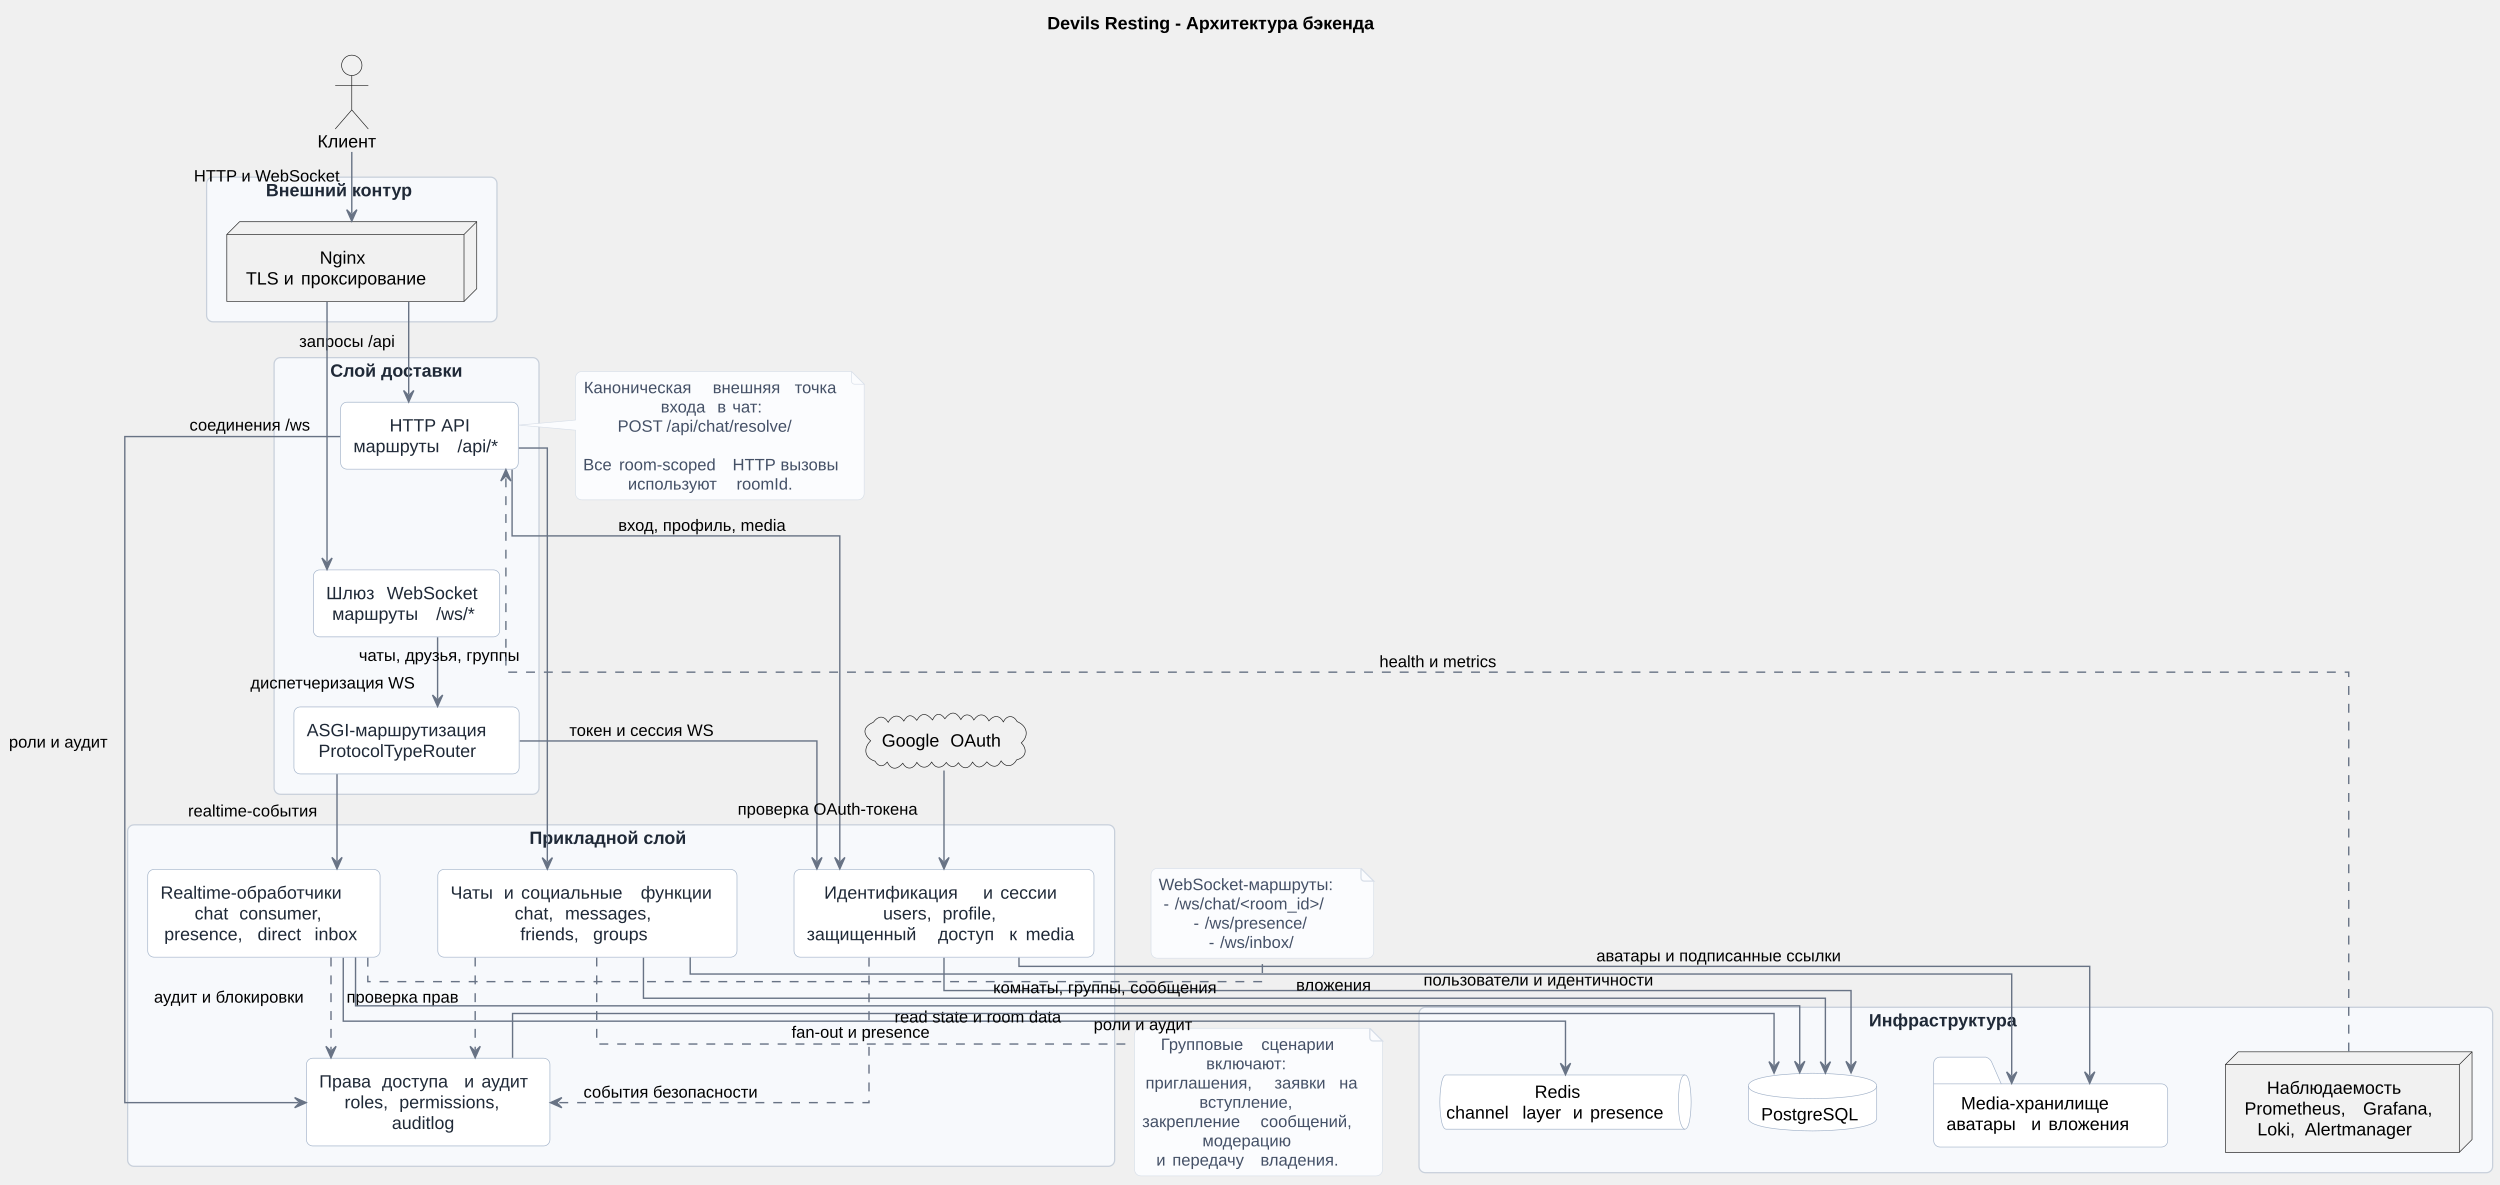
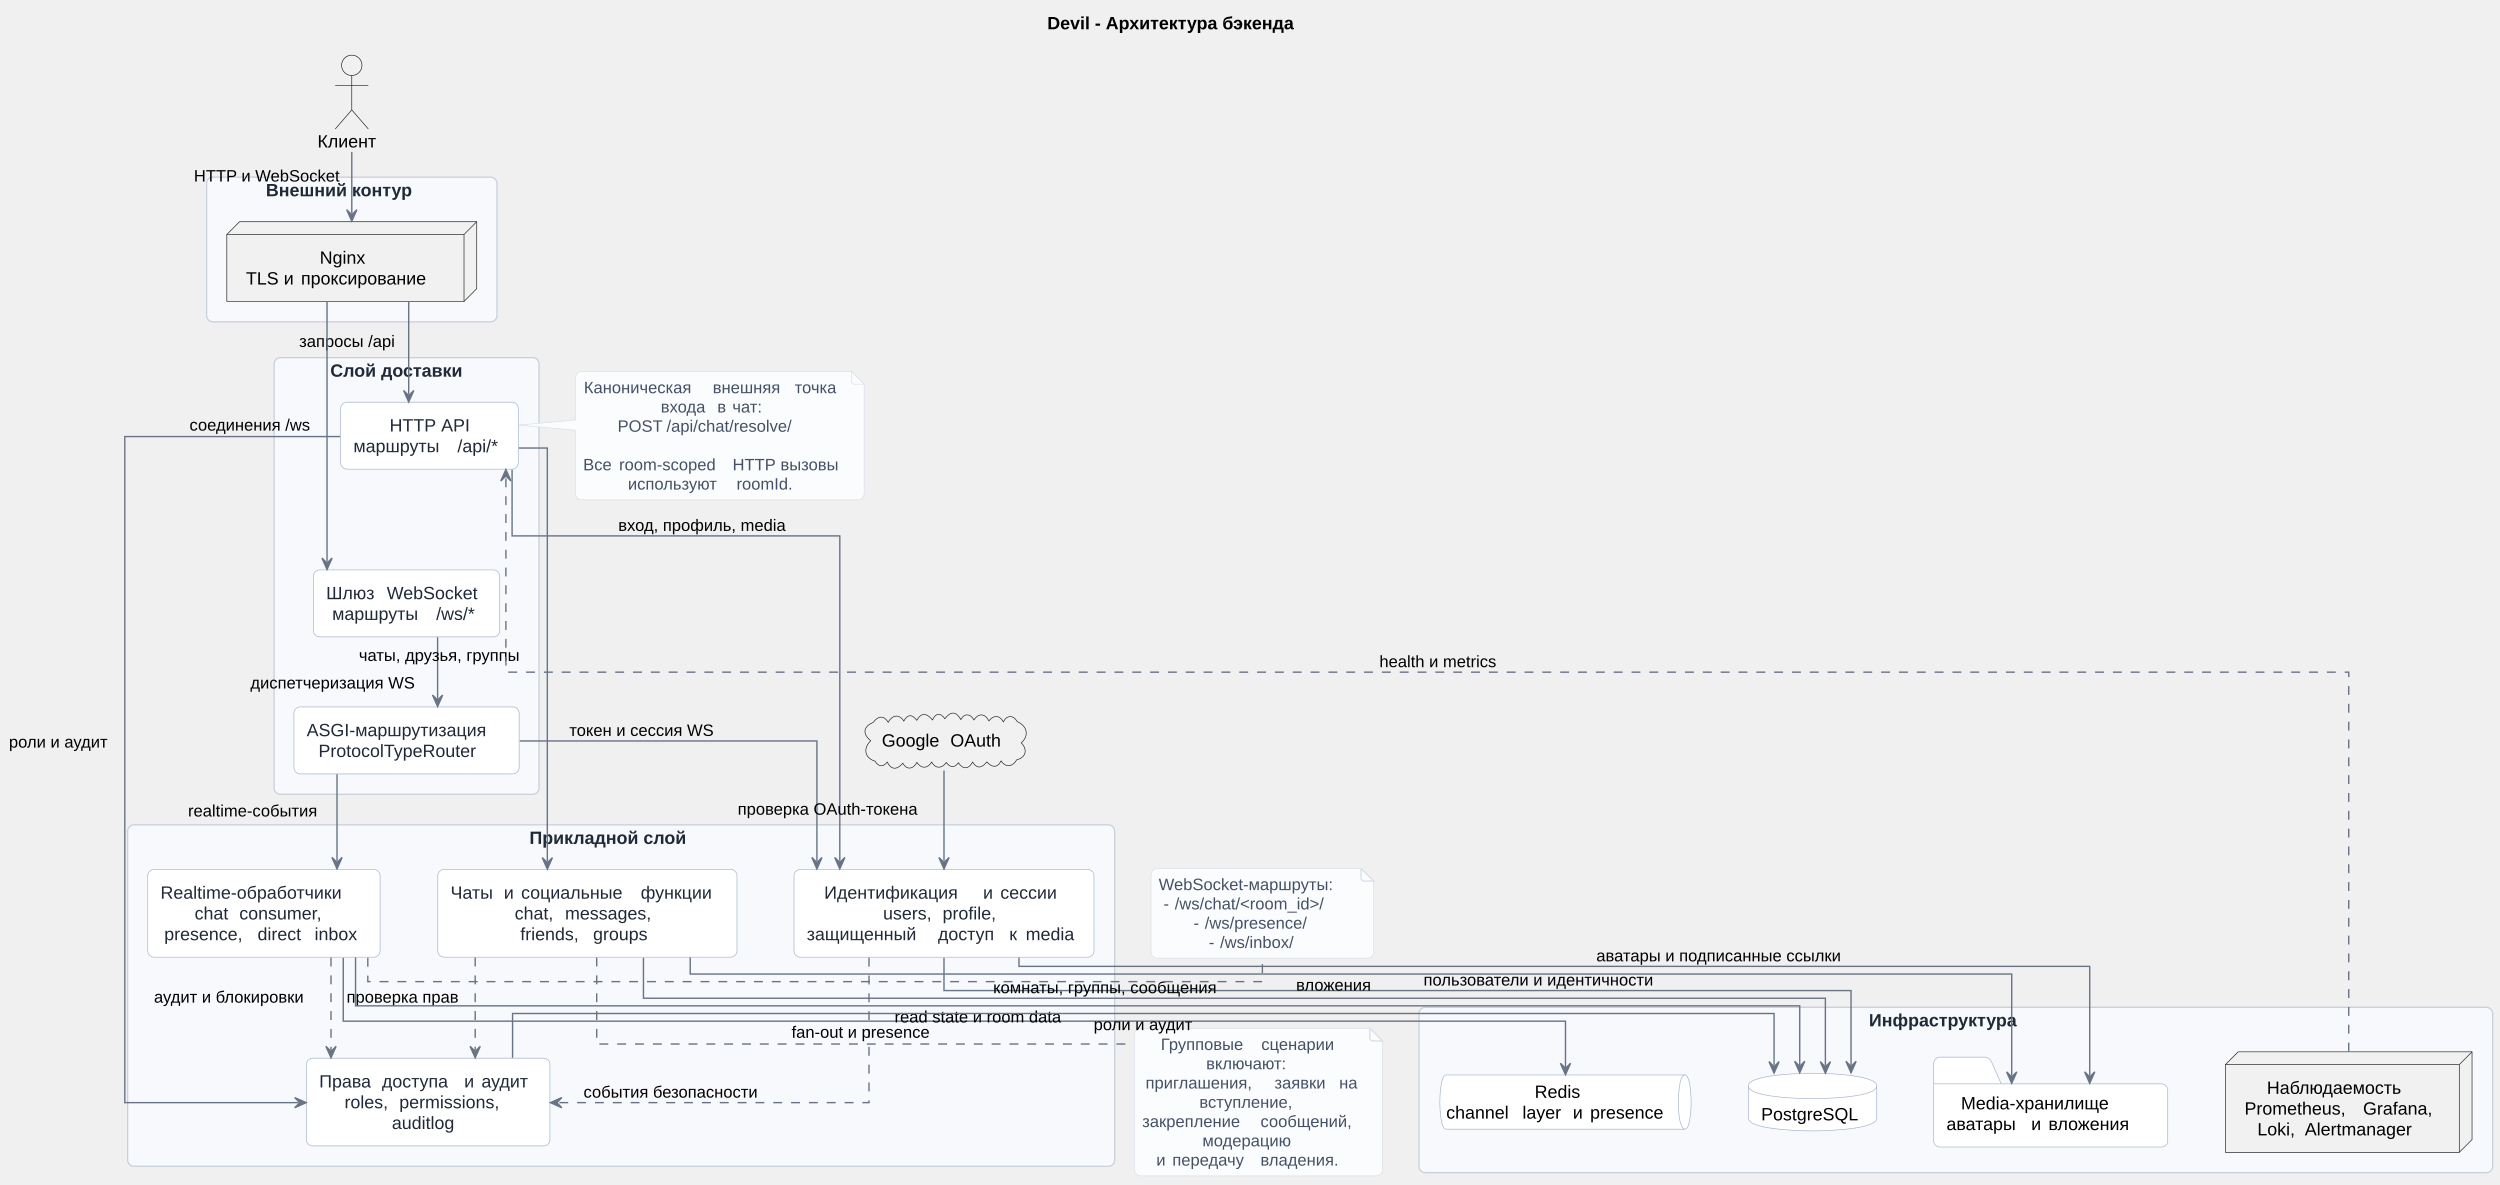
<svg xmlns="http://www.w3.org/2000/svg" contentStyleType="text/css" data-diagram-type="DESCRIPTION" height="930px" preserveAspectRatio="none" style="width:1963px;height:930px;background:#FFFFFF;" version="1.1" viewBox="0 0 1963 930" width="1963px" zoomAndPan="magnify">
  <defs />
  <g>
    <g class="title" data-source-line="1">
-       <text fill="#000000" font-family="Arial" font-size="14" font-weight="bold" lengthAdjust="spacing" textLength="304.582" x="822.319" y="22.995">Devils Resting - Архитектура бэкенда</text>
+       <text fill="#000000" font-family="Arial" font-size="14" font-weight="bold" lengthAdjust="spacing" textLength="304.582" x="822.319" y="22.995">Devil - Архитектура бэкенда</text>
    </g>
    <g class="cluster" data-qualified-name="....... ......" data-source-line="52" id="ent0004">
      <rect fill="#F7F9FC" height="113.59" rx="5" ry="5" style="stroke:#C8D0DB;stroke-width:1;" width="228" x="162.22" y="139.097" />
      <text fill="#1F2937" font-family="Arial" font-size="14" font-weight="bold" lengthAdjust="spacing" textLength="134.928" x="208.756" y="154.092">Внешний контур</text>
    </g>
    <g class="cluster" data-qualified-name=".... ........" data-source-line="56" id="ent0006">
      <rect fill="#F7F9FC" height="342.88" rx="5" ry="5" style="stroke:#C8D0DB;stroke-width:1;" width="208" x="215.22" y="280.797" />
      <text fill="#1F2937" font-family="Arial" font-size="14" font-weight="bold" lengthAdjust="spacing" textLength="119.786" x="259.327" y="295.792">Слой доставки</text>
    </g>
    <g class="cluster" data-qualified-name=".......... ...." data-source-line="62" id="ent0010">
      <rect fill="#F7F9FC" height="268.12" rx="5" ry="5" style="stroke:#C8D0DB;stroke-width:1;" width="775" x="100.22" y="647.677" />
      <text fill="#1F2937" font-family="Arial" font-size="14" font-weight="bold" lengthAdjust="spacing" textLength="144.013" x="415.714" y="662.672">Прикладной слой</text>
    </g>
    <g class="cluster" data-qualified-name=".............." data-source-line="69" id="ent0015">
      <rect fill="#F7F9FC" height="129.89" rx="5" ry="5" style="stroke:#C8D0DB;stroke-width:1;" width="843" x="1114.22" y="790.907" />
      <text fill="#1F2937" font-family="Arial" font-size="14" font-weight="bold" lengthAdjust="spacing" textLength="136.52" x="1467.46" y="805.902">Инфраструктура</text>
    </g>
    <g class="entity" data-qualified-name="....... .......Nginx" data-source-line="53" id="ent0005">
      <polygon fill="#F1F1F1" points="178.1,184.097,188.1,174.097,374.342,174.097,374.342,226.691,364.342,236.691,178.1,236.691,178.1,184.097" style="stroke:#181818;stroke-width:0.5;" />
      <line style="stroke:#181818;stroke-width:0.5;" x1="364.342" x2="374.342" y1="184.097" y2="174.097" />
      <line style="stroke:#181818;stroke-width:0.5;" x1="178.1" x2="364.342" y1="184.097" y2="184.097" />
      <line style="stroke:#181818;stroke-width:0.5;" x1="364.342" x2="364.342" y1="184.097" y2="236.691" />
      <text fill="#000000" font-family="Arial" font-size="14" lengthAdjust="spacing" textLength="40.407" x="251.018" y="207.092">Nginx</text>
      <text fill="#000000" font-family="Arial" font-size="14" lengthAdjust="spacing" textLength="25.238" x="193.1" y="223.389">TLS</text>
      <text fill="#000000" font-family="Arial" font-size="14" lengthAdjust="spacing" textLength="4.45" x="218.338" y="223.389"> </text>
      <text fill="#000000" font-family="Arial" font-size="14" lengthAdjust="spacing" textLength="9.099" x="222.788" y="223.389">и</text>
      <text fill="#000000" font-family="Arial" font-size="14" lengthAdjust="spacing" textLength="4.45" x="231.887" y="223.389"> </text>
      <text fill="#000000" font-family="Arial" font-size="14" lengthAdjust="spacing" textLength="113.005" x="236.337" y="223.389">проксирование</text>
    </g>
    <g class="entity" data-qualified-name=".... .........Rest" data-source-line="57" id="ent0007">
      <rect fill="#FFFFFF" height="52.594" rx="5" ry="5" style="stroke:#9FB0C7;stroke-width:0.5;" width="139.458" x="267.49" y="315.797" />
      <text fill="#1F2937" font-family="Arial" font-size="14" lengthAdjust="spacing" textLength="36.073" x="305.883" y="338.792">HTTP</text>
      <text fill="#1F2937" font-family="Arial" font-size="14" lengthAdjust="spacing" textLength="4.45" x="341.956" y="338.792"> </text>
      <text fill="#1F2937" font-family="Arial" font-size="14" lengthAdjust="spacing" textLength="22.148" x="346.406" y="338.792">API</text>
      <text fill="#1F2937" font-family="Arial" font-size="14" lengthAdjust="spacing" textLength="77.219" x="277.49" y="355.089">маршруты</text>
      <text fill="#1F2937" font-family="Arial" font-size="14" lengthAdjust="spacing" textLength="4.45" x="354.709" y="355.089"> </text>
      <text fill="#1F2937" font-family="Arial" font-size="14" lengthAdjust="spacing" textLength="37.789" x="359.159" y="355.089">/api/*</text>
    </g>
    <g class="entity" data-qualified-name=".... .........Ws" data-source-line="58" id="ent0008">
      <rect fill="#FFFFFF" height="52.594" rx="5" ry="5" style="stroke:#9FB0C7;stroke-width:0.5;" width="146.301" x="246.07" y="447.487" />
      <text fill="#1F2937" font-family="Arial" font-size="14" lengthAdjust="spacing" textLength="43.148" x="256.07" y="470.482">Шлюз</text>
      <text fill="#1F2937" font-family="Arial" font-size="14" lengthAdjust="spacing" textLength="4.45" x="299.218" y="470.482"> </text>
      <text fill="#1F2937" font-family="Arial" font-size="14" lengthAdjust="spacing" textLength="78.702" x="303.669" y="470.482">WebSocket</text>
      <text fill="#1F2937" font-family="Arial" font-size="14" lengthAdjust="spacing" textLength="77.219" x="260.797" y="486.779">маршруты</text>
      <text fill="#1F2937" font-family="Arial" font-size="14" lengthAdjust="spacing" textLength="4.45" x="338.016" y="486.779"> </text>
      <text fill="#1F2937" font-family="Arial" font-size="14" lengthAdjust="spacing" textLength="35.178" x="342.466" y="486.779">/ws/*</text>
    </g>
    <g class="entity" data-qualified-name=".... .........Asgi" data-source-line="59" id="ent0009">
      <rect fill="#FFFFFF" height="52.594" rx="5" ry="5" style="stroke:#9FB0C7;stroke-width:0.5;" width="176.83" x="230.8" y="555.087" />
      <text fill="#1F2937" font-family="Arial" font-size="14" lengthAdjust="spacing" textLength="156.83" x="240.8" y="578.082">ASGI-маршрутизация</text>
      <text fill="#1F2937" font-family="Arial" font-size="14" lengthAdjust="spacing" textLength="138.332" x="250.049" y="594.379">ProtocolTypeRouter</text>
    </g>
    <g class="entity" data-qualified-name=".......... .....Identity" data-source-line="63" id="ent0011">
      <rect fill="#FFFFFF" height="68.891" rx="5" ry="5" style="stroke:#9FB0C7;stroke-width:0.5;" width="235.517" x="623.46" y="682.677" />
      <text fill="#1F2937" font-family="Arial" font-size="14" lengthAdjust="spacing" textLength="120.326" x="647.105" y="705.672">Идентификация</text>
      <text fill="#1F2937" font-family="Arial" font-size="14" lengthAdjust="spacing" textLength="4.45" x="767.431" y="705.672"> </text>
      <text fill="#1F2937" font-family="Arial" font-size="14" lengthAdjust="spacing" textLength="9.099" x="771.881" y="705.672">и</text>
      <text fill="#1F2937" font-family="Arial" font-size="14" lengthAdjust="spacing" textLength="4.45" x="780.98" y="705.672"> </text>
      <text fill="#1F2937" font-family="Arial" font-size="14" lengthAdjust="spacing" textLength="49.902" x="785.43" y="705.672">сессии</text>
      <text fill="#1F2937" font-family="Arial" font-size="14" lengthAdjust="spacing" textLength="42.28" x="693.363" y="721.969">users,</text>
      <text fill="#1F2937" font-family="Arial" font-size="14" lengthAdjust="spacing" textLength="4.45" x="735.644" y="721.969"> </text>
      <text fill="#1F2937" font-family="Arial" font-size="14" lengthAdjust="spacing" textLength="48.98" x="740.094" y="721.969">profile,</text>
      <text fill="#1F2937" font-family="Arial" font-size="14" lengthAdjust="spacing" textLength="98.567" x="633.46" y="738.266">защищенный</text>
      <text fill="#1F2937" font-family="Arial" font-size="14" lengthAdjust="spacing" textLength="4.45" x="732.027" y="738.266"> </text>
      <text fill="#1F2937" font-family="Arial" font-size="14" lengthAdjust="spacing" textLength="51.536" x="736.478" y="738.266">доступ</text>
      <text fill="#1F2937" font-family="Arial" font-size="14" lengthAdjust="spacing" textLength="4.45" x="788.014" y="738.266"> </text>
      <text fill="#1F2937" font-family="Arial" font-size="14" lengthAdjust="spacing" textLength="8.456" x="792.464" y="738.266">к</text>
      <text fill="#1F2937" font-family="Arial" font-size="14" lengthAdjust="spacing" textLength="4.45" x="800.92" y="738.266"> </text>
      <text fill="#1F2937" font-family="Arial" font-size="14" lengthAdjust="spacing" textLength="43.606" x="805.37" y="738.266">media</text>
    </g>
    <g class="entity" data-qualified-name=".......... .....Collaboration" data-source-line="64" id="ent0012">
      <rect fill="#FFFFFF" height="68.891" rx="5" ry="5" style="stroke:#9FB0C7;stroke-width:0.5;" width="234.915" x="343.76" y="682.677" />
      <text fill="#1F2937" font-family="Arial" font-size="14" lengthAdjust="spacing" textLength="37.386" x="353.76" y="705.672">Чаты</text>
      <text fill="#1F2937" font-family="Arial" font-size="14" lengthAdjust="spacing" textLength="4.45" x="391.146" y="705.672"> </text>
      <text fill="#1F2937" font-family="Arial" font-size="14" lengthAdjust="spacing" textLength="9.099" x="395.596" y="705.672">и</text>
      <text fill="#1F2937" font-family="Arial" font-size="14" lengthAdjust="spacing" textLength="4.45" x="404.695" y="705.672"> </text>
      <text fill="#1F2937" font-family="Arial" font-size="14" lengthAdjust="spacing" textLength="89.489" x="409.145" y="705.672">социальные</text>
      <text fill="#1F2937" font-family="Arial" font-size="14" lengthAdjust="spacing" textLength="4.45" x="498.634" y="705.672"> </text>
      <text fill="#1F2937" font-family="Arial" font-size="14" lengthAdjust="spacing" textLength="65.591" x="503.084" y="705.672">функции</text>
      <text fill="#1F2937" font-family="Arial" font-size="14" lengthAdjust="spacing" textLength="35.089" x="404.117" y="721.969">chat,</text>
      <text fill="#1F2937" font-family="Arial" font-size="14" lengthAdjust="spacing" textLength="4.45" x="439.206" y="721.969"> </text>
      <text fill="#1F2937" font-family="Arial" font-size="14" lengthAdjust="spacing" textLength="74.662" x="443.656" y="721.969">messages,</text>
      <text fill="#1F2937" font-family="Arial" font-size="14" lengthAdjust="spacing" textLength="52.691" x="408.516" y="738.266">friends,</text>
      <text fill="#1F2937" font-family="Arial" font-size="14" lengthAdjust="spacing" textLength="4.45" x="461.207" y="738.266"> </text>
      <text fill="#1F2937" font-family="Arial" font-size="14" lengthAdjust="spacing" textLength="48.262" x="465.658" y="738.266">groups</text>
    </g>
    <g class="entity" data-qualified-name=".......... .....Realtime" data-source-line="65" id="ent0013">
      <rect fill="#FFFFFF" height="68.891" rx="5" ry="5" style="stroke:#9FB0C7;stroke-width:0.5;" width="182.435" x="116" y="682.677" />
      <text fill="#1F2937" font-family="Arial" font-size="14" lengthAdjust="spacing" textLength="162.435" x="126" y="705.672">Realtime-обработчики</text>
      <text fill="#1F2937" font-family="Arial" font-size="14" lengthAdjust="spacing" textLength="30.639" x="152.793" y="721.969">chat</text>
      <text fill="#1F2937" font-family="Arial" font-size="14" lengthAdjust="spacing" textLength="4.45" x="183.432" y="721.969"> </text>
      <text fill="#1F2937" font-family="Arial" font-size="14" lengthAdjust="spacing" textLength="73.76" x="187.882" y="721.969">consumer,</text>
      <text fill="#1F2937" font-family="Arial" font-size="14" lengthAdjust="spacing" textLength="68.797" x="128.953" y="738.266">presence,</text>
      <text fill="#1F2937" font-family="Arial" font-size="14" lengthAdjust="spacing" textLength="4.45" x="197.75" y="738.266"> </text>
      <text fill="#1F2937" font-family="Arial" font-size="14" lengthAdjust="spacing" textLength="40.332" x="202.2" y="738.266">direct</text>
      <text fill="#1F2937" font-family="Arial" font-size="14" lengthAdjust="spacing" textLength="4.45" x="242.532" y="738.266"> </text>
      <text fill="#1F2937" font-family="Arial" font-size="14" lengthAdjust="spacing" textLength="38.5" x="246.982" y="738.266">inbox</text>
    </g>
    <g class="entity" data-qualified-name=".......... .....Control" data-source-line="66" id="ent0014">
      <rect fill="#FFFFFF" height="68.891" rx="5" ry="5" style="stroke:#9FB0C7;stroke-width:0.5;" width="191.185" x="240.62" y="830.907" />
      <text fill="#1F2937" font-family="Arial" font-size="14" lengthAdjust="spacing" textLength="44.823" x="250.62" y="853.902">Права</text>
      <text fill="#1F2937" font-family="Arial" font-size="14" lengthAdjust="spacing" textLength="4.45" x="295.443" y="853.902"> </text>
      <text fill="#1F2937" font-family="Arial" font-size="14" lengthAdjust="spacing" textLength="60.115" x="299.893" y="853.902">доступа</text>
      <text fill="#1F2937" font-family="Arial" font-size="14" lengthAdjust="spacing" textLength="4.45" x="360.009" y="853.902"> </text>
      <text fill="#1F2937" font-family="Arial" font-size="14" lengthAdjust="spacing" textLength="9.099" x="364.459" y="853.902">и</text>
      <text fill="#1F2937" font-family="Arial" font-size="14" lengthAdjust="spacing" textLength="4.45" x="373.558" y="853.902"> </text>
      <text fill="#1F2937" font-family="Arial" font-size="14" lengthAdjust="spacing" textLength="43.798" x="378.008" y="853.902">аудит</text>
      <text fill="#1F2937" font-family="Arial" font-size="14" lengthAdjust="spacing" textLength="38.568" x="270.482" y="870.199">roles,</text>
      <text fill="#1F2937" font-family="Arial" font-size="14" lengthAdjust="spacing" textLength="4.45" x="309.05" y="870.199"> </text>
      <text fill="#1F2937" font-family="Arial" font-size="14" lengthAdjust="spacing" textLength="88.443" x="313.5" y="870.199">permissions,</text>
      <text fill="#1F2937" font-family="Arial" font-size="14" lengthAdjust="spacing" textLength="57.06" x="307.683" y="886.496">auditlog</text>
    </g>
    <g class="entity" data-qualified-name="...............Db" data-source-line="70" id="ent0016">
      <path d="M1372.84,852.707 C1372.84,842.707 1423.216,842.707 1423.216,842.707 C1423.216,842.707 1473.593,842.707 1473.593,852.707 L1473.593,878.004 C1473.593,888.004 1423.216,888.004 1423.216,888.004 C1423.216,888.004 1372.84,888.004 1372.84,878.004 L1372.84,852.707" fill="#FFFFFF" style="stroke:#9FB0C7;stroke-width:0.5;" />
      <path d="M1372.84,852.707 C1372.84,862.707 1423.216,862.707 1423.216,862.707 C1423.216,862.707 1473.593,862.707 1473.593,852.707" fill="none" style="stroke:#9FB0C7;stroke-width:0.5;" />
      <text fill="#000000" font-family="Arial" font-size="14" lengthAdjust="spacing" textLength="80.753" x="1382.84" y="879.702">PostgreSQL</text>
    </g>
    <g class="entity" data-qualified-name="...............Redis" data-source-line="71" id="ent0017">
      <path d="M1135.56,844.057 L1322.877,844.057 C1327.877,844.057 1327.877,865.354 1327.877,865.354 C1327.877,865.354 1327.877,886.651 1322.877,886.651 L1135.56,886.651 C1130.56,886.651 1130.56,865.354 1130.56,865.354 C1130.56,865.354 1130.56,844.057 1135.56,844.057" fill="#FFFFFF" style="stroke:#9FB0C7;stroke-width:0.5;" />
      <path d="M1322.877,844.057 C1317.877,844.057 1317.877,865.354 1317.877,865.354 C1317.877,886.651 1322.877,886.651 1322.877,886.651" fill="none" style="stroke:#9FB0C7;stroke-width:0.5;" />
      <text fill="#000000" font-family="Arial" font-size="14" lengthAdjust="spacing" textLength="38.411" x="1205.013" y="862.052">Redis</text>
      <text fill="#000000" font-family="Arial" font-size="14" lengthAdjust="spacing" textLength="55.398" x="1135.56" y="878.349">channel</text>
      <text fill="#000000" font-family="Arial" font-size="14" lengthAdjust="spacing" textLength="4.45" x="1190.958" y="878.349"> </text>
      <text fill="#000000" font-family="Arial" font-size="14" lengthAdjust="spacing" textLength="35.123" x="1195.409" y="878.349">layer</text>
      <text fill="#000000" font-family="Arial" font-size="14" lengthAdjust="spacing" textLength="4.45" x="1230.532" y="878.349"> </text>
      <text fill="#000000" font-family="Arial" font-size="14" lengthAdjust="spacing" textLength="9.099" x="1234.982" y="878.349">и</text>
      <text fill="#000000" font-family="Arial" font-size="14" lengthAdjust="spacing" textLength="4.45" x="1244.081" y="878.349"> </text>
      <text fill="#000000" font-family="Arial" font-size="14" lengthAdjust="spacing" textLength="64.347" x="1248.531" y="878.349">presence</text>
    </g>
    <g class="entity" data-qualified-name="...............Media" data-source-line="72" id="ent0018">
      <path d="M1523.34,830.057 L1559.34,830.057 A7.5,7.5 0 0 1 1564.34,835.057 L1571.34,851.057 L1697.087,851.057 A5,5 0 0 1 1702.087,856.057 L1702.087,895.651 A5,5 0 0 1 1697.087,900.651 L1523.34,900.651 A5,5 0 0 1 1518.34,895.651 L1518.34,835.057 A5,5 0 0 1 1523.34,830.057" fill="#FFFFFF" style="stroke:#9FB0C7;stroke-width:0.5;" />
      <line style="stroke:#9FB0C7;stroke-width:0.5;" x1="1518.34" x2="1571.34" y1="851.057" y2="851.057" />
      <text fill="#000000" font-family="Arial" font-size="14" lengthAdjust="spacing" textLength="130.949" x="1539.739" y="871.052">Media-хранилище</text>
      <text fill="#000000" font-family="Arial" font-size="14" lengthAdjust="spacing" textLength="62.084" x="1528.34" y="887.349">аватары</text>
      <text fill="#000000" font-family="Arial" font-size="14" lengthAdjust="spacing" textLength="4.45" x="1590.424" y="887.349"> </text>
      <text fill="#000000" font-family="Arial" font-size="14" lengthAdjust="spacing" textLength="9.099" x="1594.874" y="887.349">и</text>
      <text fill="#000000" font-family="Arial" font-size="14" lengthAdjust="spacing" textLength="4.45" x="1603.973" y="887.349"> </text>
      <text fill="#000000" font-family="Arial" font-size="14" lengthAdjust="spacing" textLength="73.664" x="1608.423" y="887.349">вложения</text>
    </g>
    <g class="entity" data-qualified-name="...............Observability" data-source-line="73" id="ent0019">
      <polygon fill="#F1F1F1" points="1747.39,835.907,1757.39,825.907,1941.041,825.907,1941.041,894.798,1931.041,904.798,1747.39,904.798,1747.39,835.907" style="stroke:#181818;stroke-width:0.5;" />
      <line style="stroke:#181818;stroke-width:0.5;" x1="1931.041" x2="1941.041" y1="835.907" y2="825.907" />
      <line style="stroke:#181818;stroke-width:0.5;" x1="1747.39" x2="1931.041" y1="835.907" y2="835.907" />
      <line style="stroke:#181818;stroke-width:0.5;" x1="1931.041" x2="1931.041" y1="835.907" y2="904.798" />
      <text fill="#000000" font-family="Arial" font-size="14" lengthAdjust="spacing" textLength="118.576" x="1779.928" y="858.902">Наблюдаемость</text>
      <text fill="#000000" font-family="Arial" font-size="14" lengthAdjust="spacing" textLength="88.607" x="1762.39" y="875.199">Prometheus,</text>
      <text fill="#000000" font-family="Arial" font-size="14" lengthAdjust="spacing" textLength="4.45" x="1850.997" y="875.199"> </text>
      <text fill="#000000" font-family="Arial" font-size="14" lengthAdjust="spacing" textLength="60.594" x="1855.448" y="875.199">Grafana,</text>
      <text fill="#000000" font-family="Arial" font-size="14" lengthAdjust="spacing" textLength="32.812" x="1772.459" y="891.496">Loki,</text>
      <text fill="#000000" font-family="Arial" font-size="14" lengthAdjust="spacing" textLength="4.45" x="1805.272" y="891.496"> </text>
      <text fill="#000000" font-family="Arial" font-size="14" lengthAdjust="spacing" textLength="96.25" x="1809.722" y="891.496">Alertmanager</text>
    </g>
    <g class="entity" data-qualified-name="Browser" data-source-line="49" id="ent0002">
      <ellipse cx="276.214" cy="51.297" fill="#F1F1F1" rx="8" ry="8" style="stroke:#181818;stroke-width:0.5;" />
      <path d="M276.214,59.297 L276.214,86.297 M263.214,67.297 L289.214,67.297 M276.214,86.297 L263.214,101.297 M276.214,86.297 L289.214,101.297" fill="none" style="stroke:#181818;stroke-width:0.5;" />
      <text fill="#000000" font-family="Arial" font-size="14" lengthAdjust="spacing" textLength="53.908" x="249.26" y="115.792">Клиент</text>
    </g>
    <g class="entity" data-qualified-name="Google" data-source-line="50" id="ent0003">
      <path d="M685.784,567.073 C689.435,562.208 693.81,561.344 697.413,567.125 C700.333,561.624 705.841,560.149 709.664,566.164 C712.773,560.589 716.139,560.777 719.843,565.58 C723.874,558.731 727.926,560.344 732.219,565.305 C734.779,559.794 738.303,559.312 741.923,564.328 C746.506,558.479 750.541,558.185 754.475,564.973 C757.194,559.807 762.273,560.342 764.669,565.298 C768.429,559.755 773.453,560.103 776.504,566.03 C780.249,561.339 784.77,561.321 787.822,566.801 C790.532,561.359 795.801,561.322 798.69,566.62 C806.275,569.764 808.492,577.425 801.903,583.299 C807.026,588.596 805.692,594.716 798.298,596.626 C795.294,601.983 789.872,603.177 786.1,597.474 C782.961,603.412 778.72,602.544 774.882,598.238 C771.131,602.797 767.579,604.232 763.66,598.42 C760.503,604.155 756.177,604.327 752.519,598.92 C749.634,603.3 745.753,602.57 743.044,598.718 C739.591,603.518 734.713,603.903 731.55,598.395 C728.412,603.572 723.294,603.815 719.921,598.659 C717.27,603.778 712.173,605.067 708.893,599.298 C704.549,604.272 700.12,605.064 696.635,598.394 C693.252,602.649 689.848,602.13 687.102,597.695 C678.628,595.021 677.732,587.483 683.633,581.692 C677.039,575.89 677.726,570.72 685.784,567.073" fill="#F1F1F1" style="stroke:#181818;stroke-width:0.5;" />
      <text fill="#000000" font-family="Arial" font-size="14" lengthAdjust="spacing" textLength="49.369" x="692.39" y="586.222">Google</text>
      <text fill="#000000" font-family="Arial" font-size="14" lengthAdjust="spacing" textLength="4.45" x="741.759" y="586.222"> </text>
      <text fill="#000000" font-family="Arial" font-size="14" lengthAdjust="spacing" textLength="43.832" x="746.209" y="586.222">OAuth</text>
    </g>
    <g class="entity" data-qualified-name="GMN49" data-source-line="113" id="ent0050">
      <path d="M451.89,296.687 L451.89,329.797 L407.17,333.797 L451.89,337.797 L451.89,387.484 A5,5 0 0 0 456.89,392.484 L673.548,392.484 A5,5 0 0 0 678.548,387.484 L678.548,301.687 L668.548,291.687 L456.89,291.687 A5,5 0 0 0 451.89,296.687" fill="#FBFCFE" style="stroke:#D7DEE8;stroke-width:0.5;" />
      <path d="M668.548,291.687 L668.548,299.187 A2.5,2.5 0 0 0 671.048,301.687 L678.548,301.687 L668.548,291.687" fill="#FBFCFE" style="stroke:#D7DEE8;stroke-width:0.5;" />
      <text fill="#445066" font-family="Arial" font-size="13" lengthAdjust="spacing" textLength="97.062" x="458.445" y="308.754">Каноническая</text>
      <text fill="#445066" font-family="Arial" font-size="13" lengthAdjust="spacing" textLength="4.132" x="555.507" y="308.754"> </text>
      <text fill="#445066" font-family="Arial" font-size="13" lengthAdjust="spacing" textLength="60.195" x="559.64" y="308.754">внешняя</text>
      <text fill="#445066" font-family="Arial" font-size="13" lengthAdjust="spacing" textLength="4.132" x="619.835" y="308.754"> </text>
      <text fill="#445066" font-family="Arial" font-size="13" lengthAdjust="spacing" textLength="39.025" x="623.967" y="308.754">точка</text>
      <text fill="#445066" font-family="Arial" font-size="13" lengthAdjust="spacing" textLength="40.263" x="518.824" y="323.887">входа</text>
      <text fill="#445066" font-family="Arial" font-size="13" lengthAdjust="spacing" textLength="4.132" x="559.087" y="323.887"> </text>
      <text fill="#445066" font-family="Arial" font-size="13" lengthAdjust="spacing" textLength="7.662" x="563.22" y="323.887">в</text>
      <text fill="#445066" font-family="Arial" font-size="13" lengthAdjust="spacing" textLength="4.132" x="570.881" y="323.887"> </text>
      <text fill="#445066" font-family="Arial" font-size="13" lengthAdjust="spacing" textLength="27.6" x="575.014" y="323.887">чат:</text>
      <text fill="#445066" font-family="Arial" font-size="13" lengthAdjust="spacing" textLength="34.265" x="484.934" y="339.019">POST</text>
      <text fill="#445066" font-family="Arial" font-size="13" lengthAdjust="spacing" textLength="4.132" x="519.199" y="339.019"> </text>
      <text fill="#445066" font-family="Arial" font-size="13" lengthAdjust="spacing" textLength="113.172" x="523.331" y="339.019">/api/chat/resolve/</text>
      <text fill="#445066" font-family="Arial" font-size="13" lengthAdjust="spacing" textLength="4.132" x="558.653" y="354.152"> </text>
      <text fill="#445066" font-family="Arial" font-size="13" lengthAdjust="spacing" textLength="24.064" x="457.89" y="369.285">Все</text>
      <text fill="#445066" font-family="Arial" font-size="13" lengthAdjust="spacing" textLength="4.132" x="481.954" y="369.285"> </text>
      <text fill="#445066" font-family="Arial" font-size="13" lengthAdjust="spacing" textLength="84.982" x="486.086" y="369.285">room-scoped</text>
      <text fill="#445066" font-family="Arial" font-size="13" lengthAdjust="spacing" textLength="4.132" x="571.069" y="369.285"> </text>
      <text fill="#445066" font-family="Arial" font-size="13" lengthAdjust="spacing" textLength="33.497" x="575.201" y="369.285">HTTP</text>
      <text fill="#445066" font-family="Arial" font-size="13" lengthAdjust="spacing" textLength="4.132" x="608.698" y="369.285"> </text>
      <text fill="#445066" font-family="Arial" font-size="13" lengthAdjust="spacing" textLength="50.718" x="612.83" y="369.285">вызовы</text>
      <text fill="#445066" font-family="Arial" font-size="13" lengthAdjust="spacing" textLength="81.142" x="493.015" y="384.418">используют</text>
      <text fill="#445066" font-family="Arial" font-size="13" lengthAdjust="spacing" textLength="4.132" x="574.157" y="384.418"> </text>
      <text fill="#445066" font-family="Arial" font-size="13" lengthAdjust="spacing" textLength="50.134" x="578.289" y="384.418">roomId.</text>
    </g>
    <g class="entity" data-qualified-name="GMN52" data-source-line="120" id="ent0053">
      <path d="M903.79,686.857 L903.79,747.388 A5,5 0 0 0 908.79,752.388 L1073.645,752.388 A5,5 0 0 0 1078.645,747.388 L1078.645,691.857 L1068.645,681.857 L908.79,681.857 A5,5 0 0 0 903.79,686.857" fill="#FBFCFE" style="stroke:#D7DEE8;stroke-width:0.5;" />
      <path d="M1068.645,681.857 L1068.645,689.357 A2.5,2.5 0 0 0 1071.145,691.857 L1078.645,691.857 L1068.645,681.857" fill="#FBFCFE" style="stroke:#D7DEE8;stroke-width:1;" />
      <text fill="#445066" font-family="Arial" font-size="13" lengthAdjust="spacing" textLength="153.855" x="909.79" y="698.924">WebSocket-маршруты:</text>
      <text fill="#445066" font-family="Arial" font-size="13" lengthAdjust="spacing" textLength="4.691" x="913.586" y="714.057">-</text>
      <text fill="#445066" font-family="Arial" font-size="13" lengthAdjust="spacing" textLength="4.132" x="918.277" y="714.057"> </text>
      <text fill="#445066" font-family="Arial" font-size="13" lengthAdjust="spacing" textLength="137.44" x="922.409" y="714.057">/ws/chat/&lt;room_id&gt;/</text>
      <text fill="#445066" font-family="Arial" font-size="13" lengthAdjust="spacing" textLength="4.691" x="937.158" y="729.189">-</text>
      <text fill="#445066" font-family="Arial" font-size="13" lengthAdjust="spacing" textLength="4.132" x="941.849" y="729.189"> </text>
      <text fill="#445066" font-family="Arial" font-size="13" lengthAdjust="spacing" textLength="90.295" x="945.981" y="729.189">/ws/presence/</text>
      <text fill="#445066" font-family="Arial" font-size="13" lengthAdjust="spacing" textLength="4.691" x="949.158" y="744.322">-</text>
      <text fill="#445066" font-family="Arial" font-size="13" lengthAdjust="spacing" textLength="4.132" x="953.849" y="744.322"> </text>
      <text fill="#445066" font-family="Arial" font-size="13" lengthAdjust="spacing" textLength="66.295" x="957.981" y="744.322">/ws/inbox/</text>
    </g>
    <g class="entity" data-qualified-name="GMN55" data-source-line="127" id="ent0056">
      <path d="M890.86,812.387 L890.86,918.317 A5,5 0 0 0 895.86,923.317 L1080.57,923.317 A5,5 0 0 0 1085.57,918.317 L1085.57,817.387 L1075.57,807.387 L895.86,807.387 A5,5 0 0 0 890.86,812.387" fill="#FBFCFE" style="stroke:#D7DEE8;stroke-width:0.5;" />
      <path d="M1075.57,807.387 L1075.57,814.887 A2.5,2.5 0 0 0 1078.07,817.387 L1085.57,817.387 L1075.57,807.387" fill="#FBFCFE" style="stroke:#D7DEE8;stroke-width:1;" />
      <text fill="#445066" font-family="Arial" font-size="13" lengthAdjust="spacing" textLength="74.75" x="911.469" y="824.454">Групповые</text>
      <text fill="#445066" font-family="Arial" font-size="13" lengthAdjust="spacing" textLength="4.132" x="986.219" y="824.454"> </text>
      <text fill="#445066" font-family="Arial" font-size="13" lengthAdjust="spacing" textLength="65.609" x="990.351" y="824.454">сценарии</text>
      <text fill="#445066" font-family="Arial" font-size="13" lengthAdjust="spacing" textLength="73.309" x="947.06" y="839.587">включают:</text>
      <text fill="#445066" font-family="Arial" font-size="13" lengthAdjust="spacing" textLength="97.1" x="899.469" y="854.719">приглашения,</text>
      <text fill="#445066" font-family="Arial" font-size="13" lengthAdjust="spacing" textLength="4.132" x="996.569" y="854.719"> </text>
      <text fill="#445066" font-family="Arial" font-size="13" lengthAdjust="spacing" textLength="46.662" x="1000.701" y="854.719">заявки</text>
      <text fill="#445066" font-family="Arial" font-size="13" lengthAdjust="spacing" textLength="4.132" x="1047.363" y="854.719"> </text>
      <text fill="#445066" font-family="Arial" font-size="13" lengthAdjust="spacing" textLength="16.466" x="1051.495" y="854.719">на</text>
      <text fill="#445066" font-family="Arial" font-size="13" lengthAdjust="spacing" textLength="83.96" x="941.735" y="869.852">вступление,</text>
      <text fill="#445066" font-family="Arial" font-size="13" lengthAdjust="spacing" textLength="88.734" x="896.86" y="884.985">закрепление</text>
      <text fill="#445066" font-family="Arial" font-size="13" lengthAdjust="spacing" textLength="4.132" x="985.594" y="884.985"> </text>
      <text fill="#445066" font-family="Arial" font-size="13" lengthAdjust="spacing" textLength="80.844" x="989.726" y="884.985">сообщений,</text>
      <text fill="#445066" font-family="Arial" font-size="13" lengthAdjust="spacing" textLength="79.206" x="944.112" y="900.118">модерацию</text>
      <text fill="#445066" font-family="Arial" font-size="13" lengthAdjust="spacing" textLength="8.449" x="907.908" y="915.251">и</text>
      <text fill="#445066" font-family="Arial" font-size="13" lengthAdjust="spacing" textLength="4.132" x="916.357" y="915.251"> </text>
      <text fill="#445066" font-family="Arial" font-size="13" lengthAdjust="spacing" textLength="65.076" x="920.489" y="915.251">передачу</text>
      <text fill="#445066" font-family="Arial" font-size="13" lengthAdjust="spacing" textLength="4.132" x="985.565" y="915.251"> </text>
      <text fill="#445066" font-family="Arial" font-size="13" lengthAdjust="spacing" textLength="69.824" x="989.698" y="915.251">владения.</text>
    </g>
    <g class="link" data-entity-1="ent0008" data-entity-2="ent0009" data-link-type="dependency" data-source-line="88" id="lnk31">
      <path d="M343.6,500.377 C343.6,516.937 343.6,532.147 343.6,548.717" fill="none" id="Ws-to-Asgi-1" style="stroke:#687385;stroke-width:1.1;" />
      <polygon fill="#687385" points="343.6,554.717,347.6,545.717,343.6,549.717,339.6,545.717,343.6,554.717" style="stroke:#687385;stroke-width:1.1;" />
      <text fill="#000000" font-family="Arial" font-size="13" lengthAdjust="spacing" textLength="146.269" x="196.6" y="540.614">диспетчеризация WS</text>
    </g>
    <g class="link" data-entity-1="ent0013" data-entity-2="ent0014" data-link-type="dependency" data-source-line="99" id="lnk39">
      <path d="M259.9,751.877 C259.9,775.577 259.9,800.847 259.9,824.557" fill="none" id="Realtime-to-Control-1" style="stroke:#687385;stroke-width:1.1;stroke-dasharray:7,7;" />
      <polygon fill="#687385" points="259.9,830.557,263.9,821.557,259.9,825.557,255.9,821.557,259.9,830.557" style="stroke:#687385;stroke-width:1.1;" />
      <text fill="#000000" font-family="Arial" font-size="13" lengthAdjust="spacing" textLength="138.131" x="120.9" y="787.284">аудит и блокировки</text>
    </g>
    <g class="link" data-entity-1="ent0002" data-entity-2="ent0005" data-link-type="dependency" data-source-line="85" id="lnk28">
      <path d="M276.22,119.307 C276.22,136.727 276.22,151.097 276.22,167.647" fill="none" id="Browser-to-Nginx" style="stroke:#687385;stroke-width:1.1;" />
      <polygon fill="#687385" points="276.22,173.647,280.22,164.647,276.22,168.647,272.22,164.647,276.22,173.647" style="stroke:#687385;stroke-width:1.1;" />
      <text fill="#000000" font-family="Arial" font-size="13" lengthAdjust="spacing" textLength="123.29" x="152.22" y="142.544">HTTP и WebSocket</text>
    </g>
    <g class="link" data-entity-1="ent0005" data-entity-2="ent0007" data-link-type="dependency" data-source-line="86" id="lnk29">
      <path d="M320.91,237.097 C320.91,260.917 320.91,287.167 320.91,309.617" fill="none" id="Nginx-to-Rest" style="stroke:#687385;stroke-width:1.1;" />
      <polygon fill="#687385" points="320.91,315.617,324.91,306.617,320.91,310.617,316.91,306.617,320.91,315.617" style="stroke:#687385;stroke-width:1.1;" />
      <text fill="#000000" font-family="Arial" font-size="13" lengthAdjust="spacing" textLength="85.338" x="234.91" y="272.424">запросы /api</text>
    </g>
    <g class="link" data-entity-1="ent0005" data-entity-2="ent0008" data-link-type="dependency" data-source-line="87" id="lnk30">
      <path d="M256.78,236.967 C256.78,290.317 256.78,391.337 256.78,441.147" fill="none" id="Nginx-to-Ws" style="stroke:#687385;stroke-width:1.1;" />
      <polygon fill="#687385" points="256.78,447.147,260.78,438.147,256.78,442.147,252.78,438.147,256.78,447.147" style="stroke:#687385;stroke-width:1.1;" />
      <text fill="#000000" font-family="Arial" font-size="13" lengthAdjust="spacing" textLength="107.72" x="148.78" y="338.124">соединения /ws</text>
    </g>
    <g class="link" data-entity-1="ent0007" data-entity-2="ent0011" data-link-type="dependency" data-source-line="90" id="lnk32">
      <path d="M402.09,368.737 C402.09,391.567 402.09,420.797 402.09,420.797 C402.09,420.797 659.41,420.797 659.41,420.797 C659.41,420.797 659.41,597.927 659.41,676.257" fill="none" id="Rest-to-Identity" style="stroke:#687385;stroke-width:1.1;" />
      <polygon fill="#687385" points="659.41,682.257,663.41,673.257,659.41,677.257,655.41,673.257,659.41,682.257" style="stroke:#687385;stroke-width:1.1;" />
      <text fill="#000000" font-family="Arial" font-size="13" lengthAdjust="spacing" textLength="149.557" x="485.45" y="416.864">вход, профиль, media</text>
    </g>
    <g class="link" data-entity-1="ent0007" data-entity-2="ent0012" data-link-type="dependency" data-source-line="91" id="lnk33">
      <path d="M407.36,351.797 C420.27,351.797 429.76,351.797 429.76,351.797 C429.76,351.797 429.76,585.227 429.76,676.427" fill="none" id="Rest-to-Collaboration" style="stroke:#687385;stroke-width:1.1;" />
      <polygon fill="#687385" points="429.76,682.427,433.76,673.427,429.76,677.427,425.76,673.427,429.76,682.427" style="stroke:#687385;stroke-width:1.1;" />
      <text fill="#000000" font-family="Arial" font-size="13" lengthAdjust="spacing" textLength="147.38" x="281.76" y="518.974">чаты, друзья, группы</text>
    </g>
    <g class="link" data-entity-1="ent0007" data-entity-2="ent0014" data-link-type="dependency" data-source-line="92" id="lnk34">
      <path d="M267.06,342.797 C196.47,342.797 98,342.797 98,342.797 C98,342.797 98,865.797 98,865.797 C98,865.797 168.16,865.797 234.36,865.797" fill="none" id="Rest-to-Control" style="stroke:#687385;stroke-width:1.1;" />
      <polygon fill="#687385" points="240.36,865.797,231.36,861.797,235.36,865.797,231.36,869.797,240.36,865.797" style="stroke:#687385;stroke-width:1.1;" />
      <text fill="#000000" font-family="Arial" font-size="13" lengthAdjust="spacing" textLength="90.346" x="7" y="587.014">роли и аудит</text>
    </g>
    <g class="link" data-entity-1="ent0009" data-entity-2="ent0011" data-link-type="dependency" data-source-line="94" id="lnk35">
      <path d="M408.12,581.797 C503.49,581.797 641.44,581.797 641.44,581.797 C641.44,581.797 641.44,636.177 641.44,676.267" fill="none" id="Asgi-to-Identity" style="stroke:#687385;stroke-width:1.1;" />
      <polygon fill="#687385" points="641.44,682.267,645.44,673.267,641.44,677.267,637.44,673.267,641.44,682.267" style="stroke:#687385;stroke-width:1.1;" />
      <text fill="#000000" font-family="Arial" font-size="13" lengthAdjust="spacing" textLength="127.537" x="447.02" y="577.864">токен и сессия WS</text>
    </g>
    <g class="link" data-entity-1="ent0009" data-entity-2="ent0013" data-link-type="dependency" data-source-line="95" id="lnk36">
      <path d="M264.62,607.877 C264.62,629.087 264.62,653.037 264.62,676.207" fill="none" id="Asgi-to-Realtime" style="stroke:#687385;stroke-width:1.1;" />
      <polygon fill="#687385" points="264.62,682.207,268.62,673.207,264.62,677.207,260.62,673.207,264.62,682.207" style="stroke:#687385;stroke-width:1.1;" />
      <text fill="#000000" font-family="Arial" font-size="13" lengthAdjust="spacing" textLength="116.207" x="147.62" y="641.104">realtime-события</text>
    </g>
    <g class="link" data-entity-1="ent0012" data-entity-2="ent0014" data-link-type="dependency" data-source-line="97" id="lnk37">
      <path d="M373.11,751.877 C373.11,775.577 373.11,800.847 373.11,824.557" fill="none" id="Collaboration-to-Control" style="stroke:#687385;stroke-width:1.1;stroke-dasharray:7,7;" />
      <polygon fill="#687385" points="373.11,830.557,377.11,821.557,373.11,825.557,369.11,821.557,373.11,830.557" style="stroke:#687385;stroke-width:1.1;" />
      <text fill="#000000" font-family="Arial" font-size="13" lengthAdjust="spacing" textLength="100.947" x="272.11" y="787.284">проверка прав</text>
    </g>
    <g class="link" data-entity-1="ent0011" data-entity-2="ent0014" data-link-type="dependency" data-source-line="98" id="lnk38">
      <path d="M682.34,751.977 C682.34,795.927 682.34,865.797 682.34,865.797 C682.34,865.797 540.6,865.797 438.17,865.797" fill="none" id="Identity-to-Control" style="stroke:#687385;stroke-width:1.1;stroke-dasharray:7,7;" />
      <polygon fill="#687385" points="432.17,865.797,441.17,869.797,437.17,865.797,441.17,861.797,432.17,865.797" style="stroke:#687385;stroke-width:1.1;" />
      <text fill="#000000" font-family="Arial" font-size="13" lengthAdjust="spacing" textLength="155.473" x="458.16" y="861.864">события безопасности</text>
    </g>
    <g class="link" data-entity-1="ent0011" data-entity-2="ent0016" data-link-type="dependency" data-source-line="101" id="lnk40">
      <path d="M741.22,752.067 C741.22,765.557 741.22,777.797 741.22,777.797 C741.22,777.797 1453.44,777.797 1453.44,777.797 C1453.44,777.797 1453.44,810.407 1453.44,836.347" fill="none" id="Identity-to-Db" style="stroke:#687385;stroke-width:1.1;" />
      <polygon fill="#687385" points="1453.44,842.347,1457.44,833.347,1453.44,837.347,1449.44,833.347,1453.44,842.347" style="stroke:#687385;stroke-width:1.1;" />
      <text fill="#000000" font-family="Arial" font-size="13" lengthAdjust="spacing" textLength="209.219" x="1117.74" y="773.864">пользователи и идентичности</text>
    </g>
    <g class="link" data-entity-1="ent0011" data-entity-2="ent0018" data-link-type="dependency" data-source-line="102" id="lnk41">
      <path d="M800.1,751.917 C800.1,756.027 800.1,758.797 800.1,758.797 C800.1,758.797 1640.84,758.797 1640.84,758.797 C1640.84,758.797 1640.84,813.617 1640.84,844.577" fill="none" id="Identity-to-Media" style="stroke:#687385;stroke-width:1.1;" />
      <polygon fill="#687385" points="1640.84,850.577,1644.84,841.577,1640.84,845.577,1636.84,841.577,1640.84,850.577" style="stroke:#687385;stroke-width:1.1;" />
      <text fill="#000000" font-family="Arial" font-size="13" lengthAdjust="spacing" textLength="220.429" x="1253.42" y="754.864">аватары и подписанные ссылки</text>
    </g>
    <g class="link" data-entity-1="ent0012" data-entity-2="ent0016" data-link-type="dependency" data-source-line="103" id="lnk42">
      <path d="M505.24,752.017 C505.24,768.157 505.24,783.797 505.24,783.797 C505.24,783.797 1433.29,783.797 1433.29,783.797 C1433.29,783.797 1433.29,812.507 1433.29,836.637" fill="none" id="Collaboration-to-Db" style="stroke:#687385;stroke-width:1.1;" />
      <polygon fill="#687385" points="1433.29,842.637,1437.29,833.637,1433.29,837.637,1429.29,833.637,1433.29,842.637" style="stroke:#687385;stroke-width:1.1;" />
      <text fill="#000000" font-family="Arial" font-size="13" lengthAdjust="spacing" textLength="202.566" x="779.8" y="779.864">комнаты, группы, сообщения</text>
    </g>
    <g class="link" data-entity-1="ent0012" data-entity-2="ent0018" data-link-type="dependency" data-source-line="104" id="lnk43">
      <path d="M541.96,751.767 C541.96,759.167 541.96,764.797 541.96,764.797 C541.96,764.797 1579.59,764.797 1579.59,764.797 C1579.59,764.797 1579.59,815.717 1579.59,844.617" fill="none" id="Collaboration-to-Media" style="stroke:#687385;stroke-width:1.1;" />
      <polygon fill="#687385" points="1579.59,850.617,1583.59,841.617,1579.59,845.617,1575.59,841.617,1579.59,850.617" style="stroke:#687385;stroke-width:1.1;" />
      <text fill="#000000" font-family="Arial" font-size="13" lengthAdjust="spacing" textLength="68.402" x="1017.67" y="777.864">вложения</text>
    </g>
    <g class="link" data-entity-1="ent0013" data-entity-2="ent0017" data-link-type="dependency" data-source-line="105" id="lnk44">
      <path d="M269.53,752.047 C269.53,775.377 269.53,801.797 269.53,801.797 C269.53,801.797 1229.22,801.797 1229.22,801.797 C1229.22,801.797 1229.22,819.397 1229.22,837.837" fill="none" id="Realtime-to-Redis" style="stroke:#687385;stroke-width:1.1;" />
      <polygon fill="#687385" points="1229.22,843.837,1233.22,834.837,1229.22,838.837,1225.22,834.837,1229.22,843.837" style="stroke:#687385;stroke-width:1.1;" />
      <text fill="#000000" font-family="Arial" font-size="13" lengthAdjust="spacing" textLength="123.227" x="621.52" y="814.864">fan-out и presence</text>
    </g>
    <g class="link" data-entity-1="ent0013" data-entity-2="ent0016" data-link-type="dependency" data-source-line="106" id="lnk45">
      <path d="M279.17,751.757 C279.17,770.477 279.17,789.797 279.17,789.797 C279.17,789.797 1413.14,789.797 1413.14,789.797 C1413.14,789.797 1413.14,814.057 1413.14,836.277" fill="none" id="Realtime-to-Db" style="stroke:#687385;stroke-width:1.1;" />
      <polygon fill="#687385" points="1413.14,842.277,1417.14,833.277,1413.14,837.277,1409.14,833.277,1413.14,842.277" style="stroke:#687385;stroke-width:1.1;" />
      <text fill="#000000" font-family="Arial" font-size="13" lengthAdjust="spacing" textLength="150.668" x="702.37" y="802.864">read state и room data</text>
    </g>
    <g class="link" data-entity-1="ent0014" data-entity-2="ent0016" data-link-type="dependency" data-source-line="107" id="lnk46">
      <path d="M402.46,830.577 C402.46,813.187 402.46,795.797 402.46,795.797 C402.46,795.797 1392.99,795.797 1392.99,795.797 C1392.99,795.797 1392.99,816.287 1392.99,836.577" fill="none" id="Control-to-Db" style="stroke:#687385;stroke-width:1.1;" />
      <polygon fill="#687385" points="1392.99,842.577,1396.99,833.577,1392.99,837.577,1388.99,833.577,1392.99,842.577" style="stroke:#687385;stroke-width:1.1;" />
      <text fill="#000000" font-family="Arial" font-size="13" lengthAdjust="spacing" textLength="90.346" x="858.73" y="808.864">роли и аудит</text>
    </g>
    <g class="link" data-entity-1="ent0003" data-entity-2="ent0011" data-link-type="dependency" data-source-line="109" id="lnk47">
      <path d="M741.22,605.027 C741.22,626.367 741.22,652.047 741.22,676.287" fill="none" id="Google-to-Identity" style="stroke:#687385;stroke-width:1.1;" />
      <polygon fill="#687385" points="741.22,682.287,745.22,673.287,741.22,677.287,737.22,673.287,741.22,682.287" style="stroke:#687385;stroke-width:1.1;" />
      <text fill="#000000" font-family="Arial" font-size="13" lengthAdjust="spacing" textLength="161.802" x="579.22" y="639.724">проверка OAuth-токена</text>
    </g>
    <g class="link" data-entity-1="ent0019" data-entity-2="ent0007" data-link-type="dependency" data-source-line="110" id="lnk48">
      <path d="M1844.22,825.637 C1844.22,736.407 1844.22,527.797 1844.22,527.797 C1844.22,527.797 397.23,527.797 397.23,527.797 C397.23,527.797 397.23,426.047 397.23,374.697" fill="none" id="Observability-to-Rest" style="stroke:#687385;stroke-width:1.1;stroke-dasharray:7,7;" />
      <polygon fill="#687385" points="397.23,368.697,393.23,377.697,397.23,373.697,401.23,377.697,397.23,368.697" style="stroke:#687385;stroke-width:1.1;" />
      <text fill="#000000" font-family="Arial" font-size="13" lengthAdjust="spacing" textLength="106.501" x="1083.09" y="523.864">health и metrics</text>
    </g>
    <g class="link" data-entity-1="ent0013" data-entity-2="ent0053" data-link-type="association" data-source-line="120" id="lnk54">
      <path d="M288.8,752.027 C288.8,762.277 288.8,770.797 288.8,770.797 C288.8,770.797 991.22,770.797 991.22,770.797 C991.22,770.797 991.22,762.607 991.22,752.627" fill="none" id="Realtime-GMN52" style="stroke:#687385;stroke-width:1.1;stroke-dasharray:7,7;" />
    </g>
    <g class="link" data-entity-1="ent0012" data-entity-2="ent0056" data-link-type="association" data-source-line="127" id="lnk57">
      <path d="M468.53,751.887 C468.53,781.667 468.53,819.797 468.53,819.797 C468.53,819.797 739.93,819.797 890.47,819.797" fill="none" id="Collaboration-GMN55" style="stroke:#687385;stroke-width:1.1;stroke-dasharray:7,7;" />
    </g>
  </g>
</svg>
